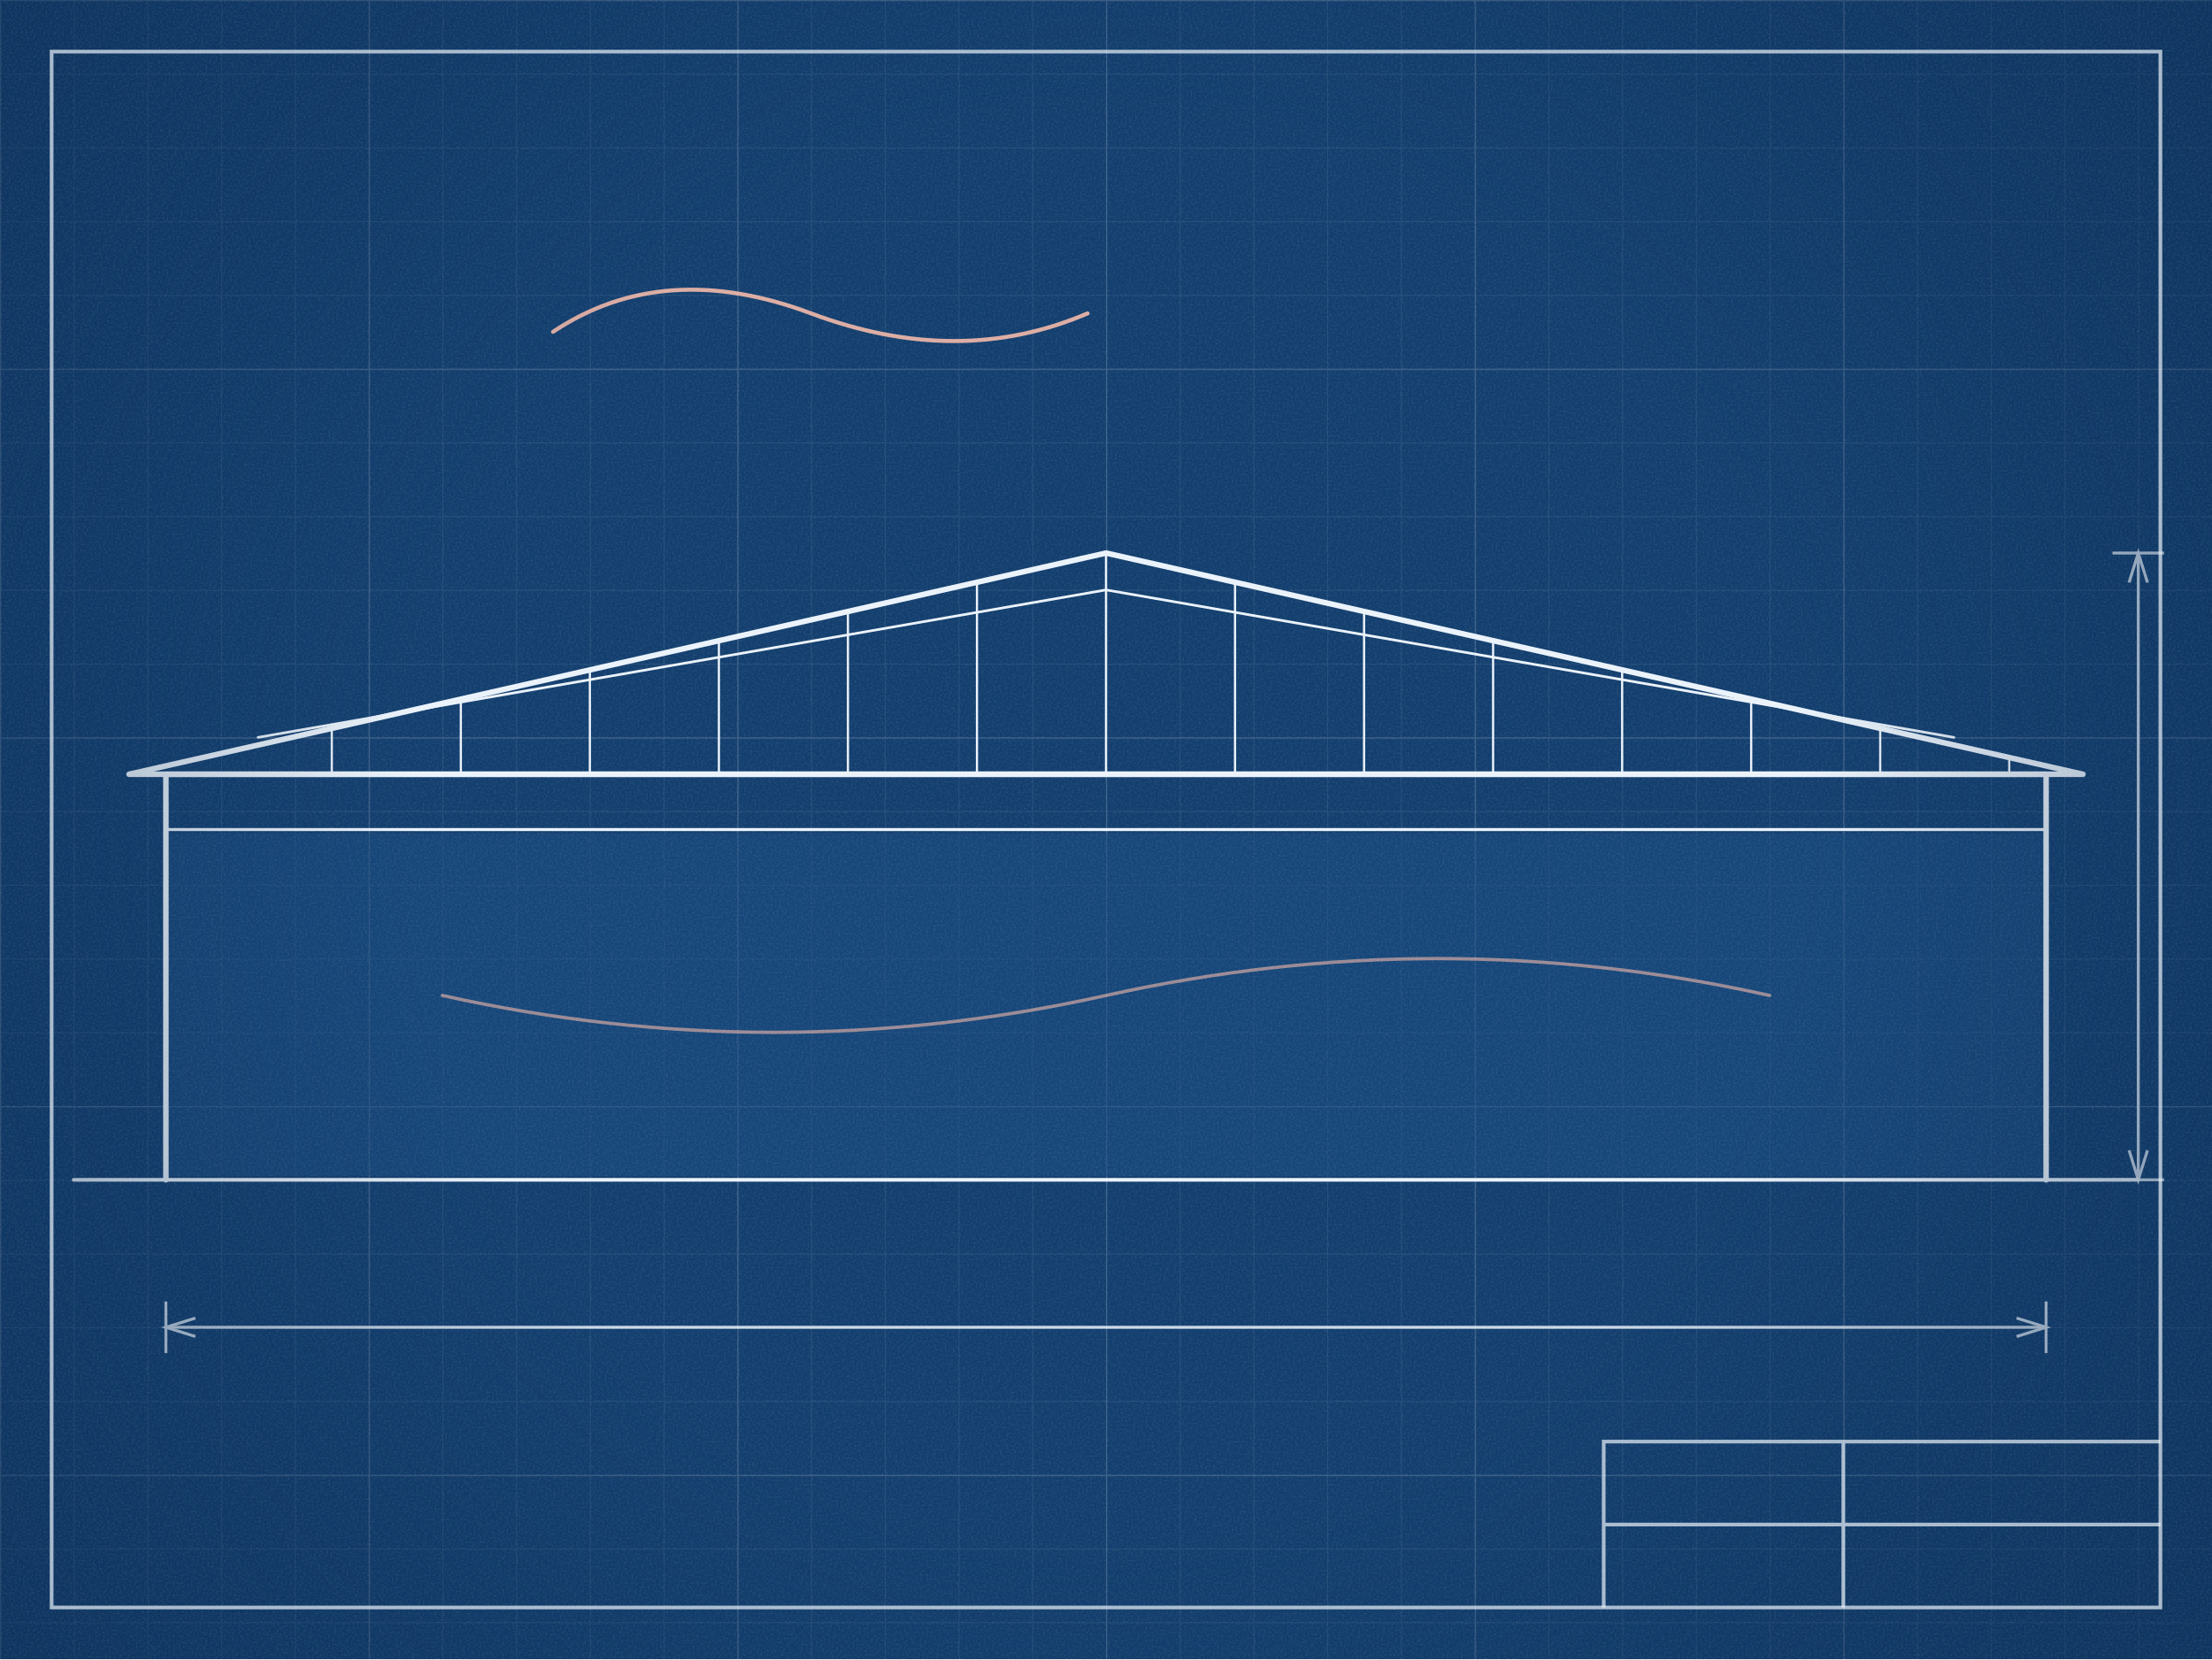
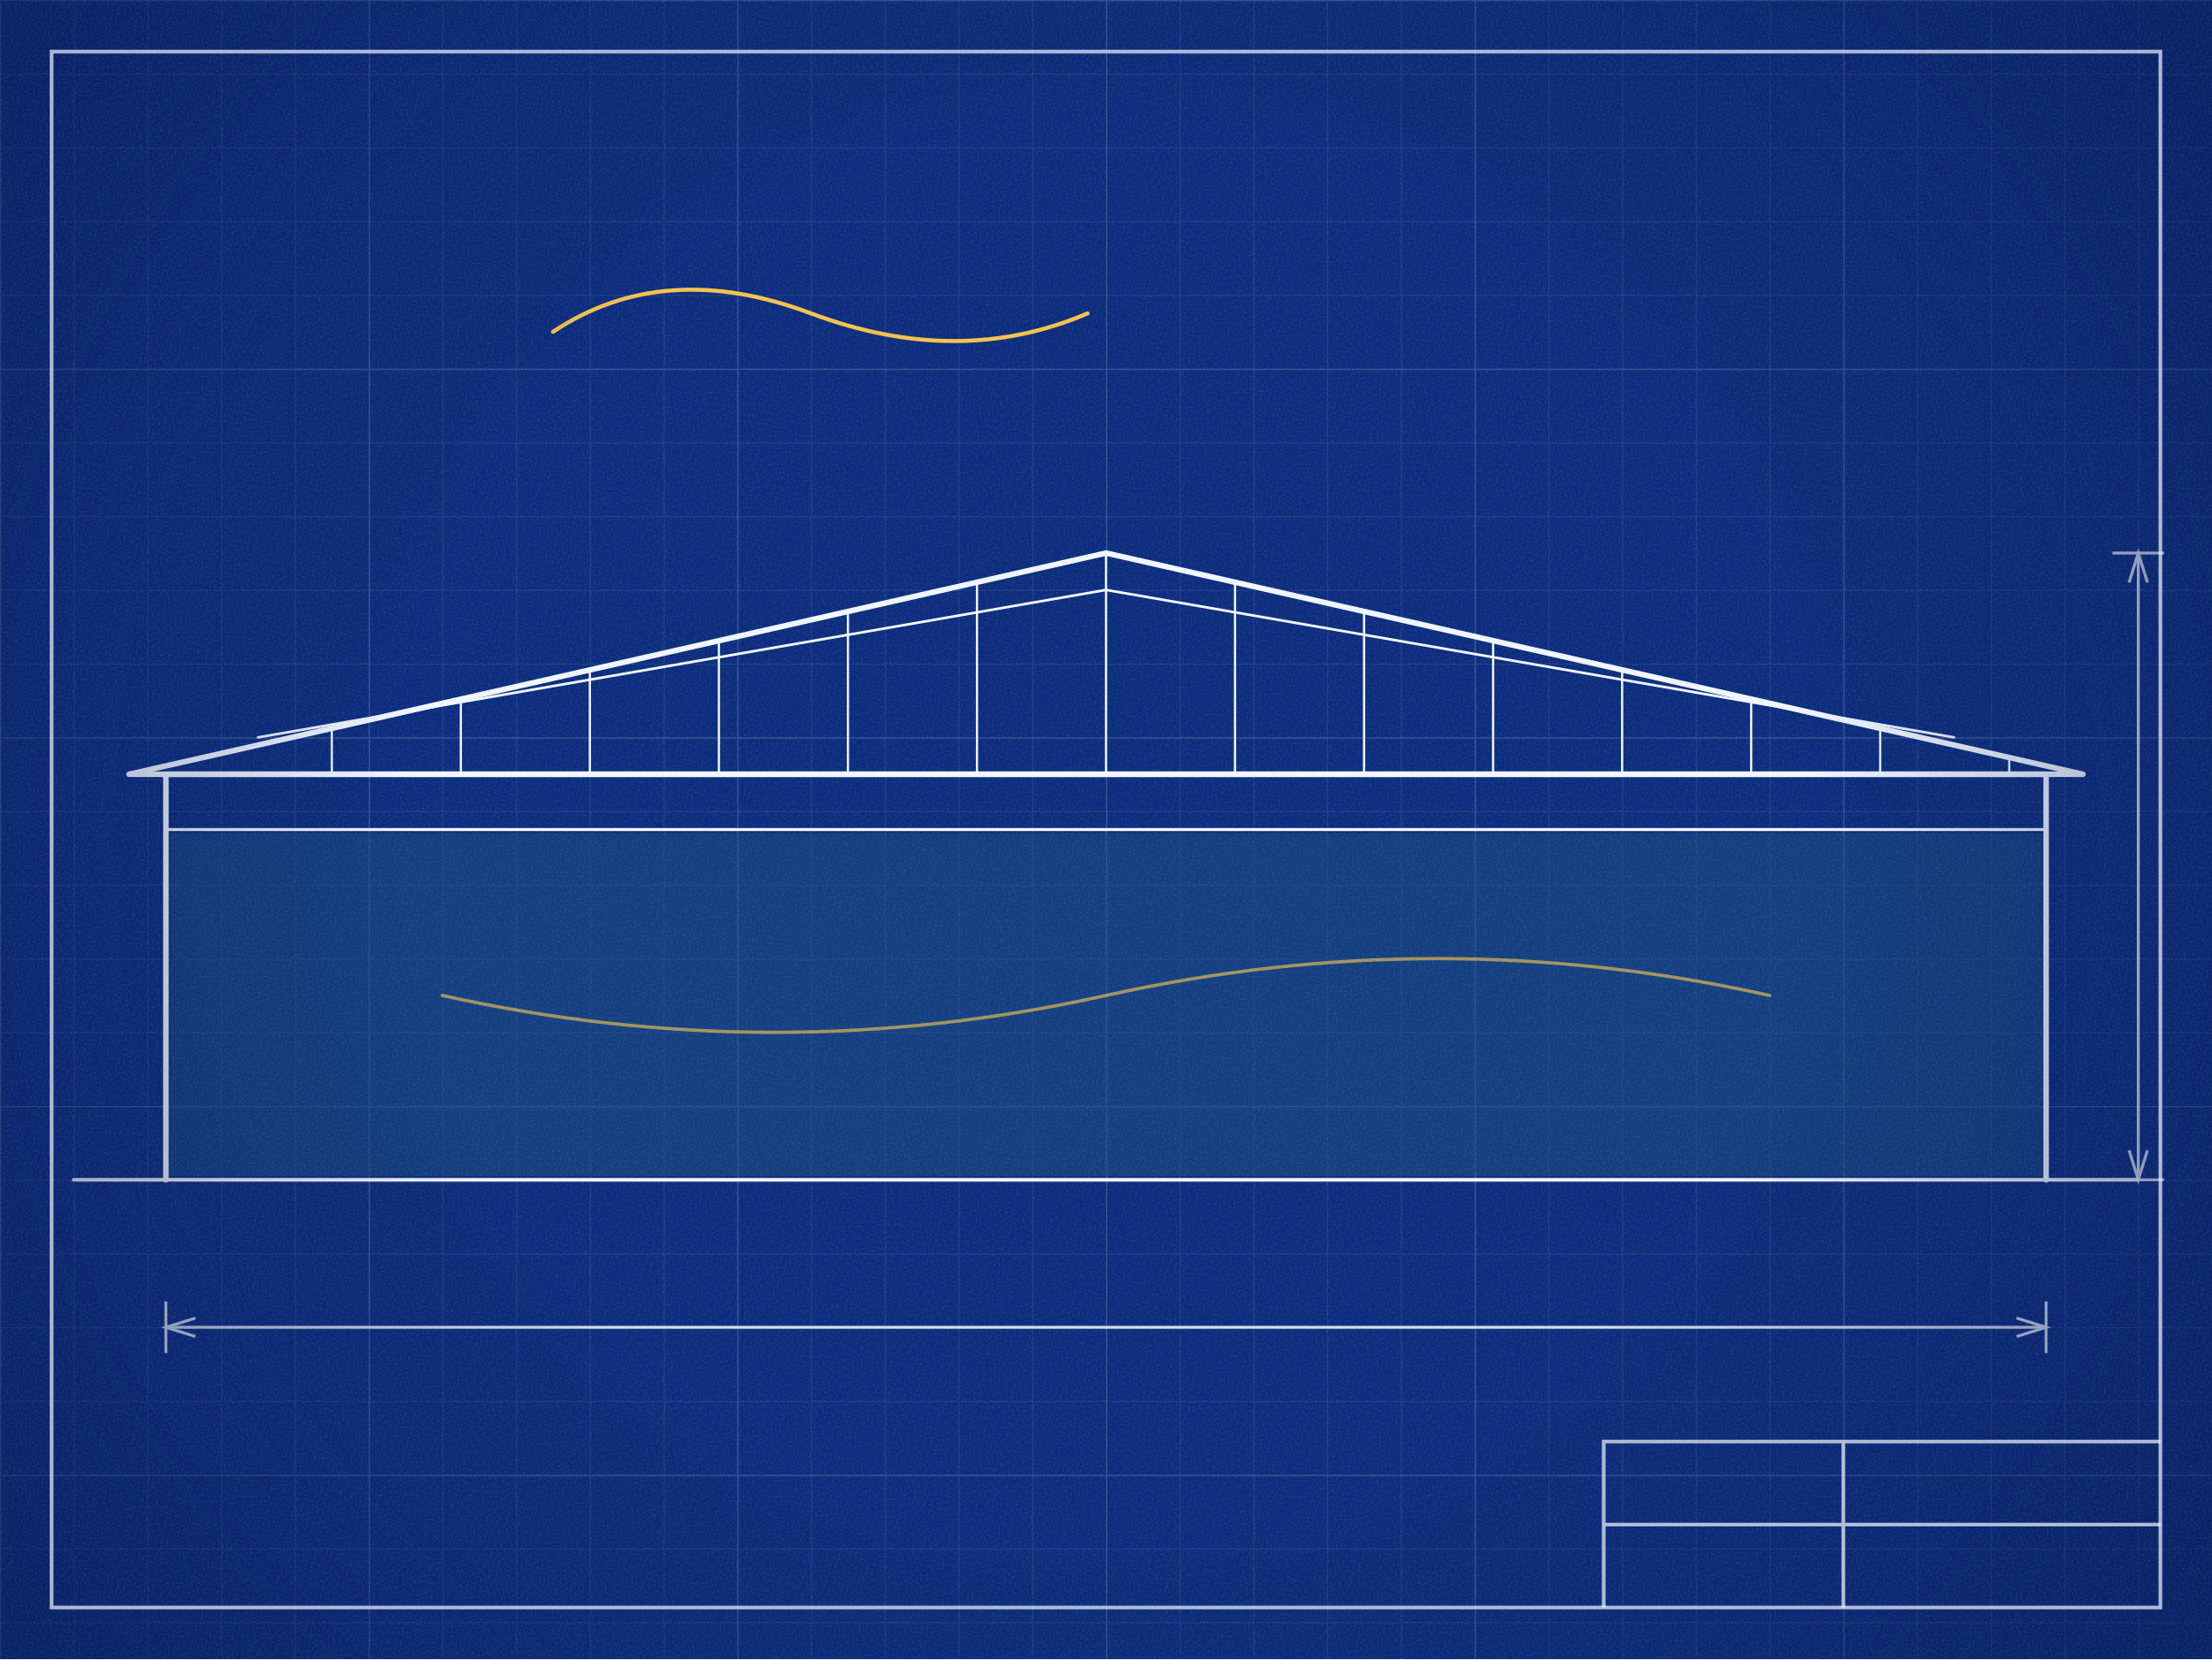
<svg xmlns="http://www.w3.org/2000/svg" viewBox="0 0 1200 900" width="1200" height="900" role="img" aria-labelledby="t d">
  <defs>
    <pattern id="grid" width="40" height="40" patternUnits="userSpaceOnUse">
      <path d="M40 0H0V40" fill="none" stroke="#FFFFFF" stroke-opacity=".08" stroke-width="1" />
    </pattern>
    <pattern id="grid5" width="200" height="200" patternUnits="userSpaceOnUse">
      <path d="M200 0H0V200" fill="none" stroke="#FFFFFF" stroke-opacity=".12" stroke-width="1.4" />
    </pattern>
    <filter id="paper" x="0" y="0" width="100%" height="100%">
      <feTurbulence type="fractalNoise" baseFrequency=".9" numOctaves="2" seed="4" stitchTiles="stitch" />
      <feColorMatrix values="0 0 0 0 1 0 0 0 0 1 0 0 0 0 1 0 0 0 .5 -.2" />
    </filter>
    <radialGradient id="bpv" cx="600" cy="450" r="760" gradientUnits="userSpaceOnUse">
-       <stop offset=".5" stop-color="#0A2B52" stop-opacity="0" />
-       <stop offset="1" stop-color="#0A2B52" stop-opacity=".55" />
+       <stop offset=".5" stop-color="#061A55" stop-opacity="0" />
+       <stop offset="1" stop-color="#061A55" stop-opacity=".6" />
    </radialGradient>
  </defs>
-   <rect width="1200" height="900" fill="#123E6E" />
+   <rect width="1200" height="900" fill="#0B2C7D" />
  <rect width="1200" height="900" fill="url(#grid)" />
  <rect width="1200" height="900" fill="url(#grid5)" />
-   <path d="M90 640V420H1110V640" fill="none" stroke="#EAF2FA" stroke-width="3" stroke-linejoin="round" stroke-linecap="round" />
-   <path d="M70 420L600 300L1130 420Z" fill="none" stroke="#EAF2FA" stroke-width="3" stroke-linejoin="round" stroke-linecap="round" />
-   <path d="M90 450H1110" fill="none" stroke="#EAF2FA" stroke-width="1.6" stroke-linejoin="round" stroke-linecap="round" />
+   <path d="M90 640V420H1110V640" fill="none" stroke="#F1F6FF" stroke-width="3" stroke-linejoin="round" stroke-linecap="round" />
+   <path d="M70 420L600 300L1130 420Z" fill="none" stroke="#F1F6FF" stroke-width="3" stroke-linejoin="round" stroke-linecap="round" />
+   <path d="M90 450H1110" fill="none" stroke="#F1F6FF" stroke-width="1.6" stroke-linejoin="round" stroke-linecap="round" />
  <rect x="92" y="452" width="1016" height="186" fill="#1A4C82" opacity=".55" />
-   <path d="M140 400L600 320L1060 400" fill="none" stroke="#EAF2FA" stroke-width="1.4" stroke-linejoin="round" stroke-linecap="round" />
-   <path d="M180 395V420" fill="none" stroke="#EAF2FA" stroke-width="1.2" stroke-linejoin="round" stroke-linecap="round" />
-   <path d="M250 379V420" fill="none" stroke="#EAF2FA" stroke-width="1.2" stroke-linejoin="round" stroke-linecap="round" />
-   <path d="M320 363V420" fill="none" stroke="#EAF2FA" stroke-width="1.2" stroke-linejoin="round" stroke-linecap="round" />
-   <path d="M390 348V420" fill="none" stroke="#EAF2FA" stroke-width="1.2" stroke-linejoin="round" stroke-linecap="round" />
-   <path d="M460 332V420" fill="none" stroke="#EAF2FA" stroke-width="1.2" stroke-linejoin="round" stroke-linecap="round" />
-   <path d="M530 316V420" fill="none" stroke="#EAF2FA" stroke-width="1.2" stroke-linejoin="round" stroke-linecap="round" />
-   <path d="M600 300V420" fill="none" stroke="#EAF2FA" stroke-width="1.2" stroke-linejoin="round" stroke-linecap="round" />
-   <path d="M670 316V420" fill="none" stroke="#EAF2FA" stroke-width="1.2" stroke-linejoin="round" stroke-linecap="round" />
-   <path d="M740 332V420" fill="none" stroke="#EAF2FA" stroke-width="1.2" stroke-linejoin="round" stroke-linecap="round" />
-   <path d="M810 348V420" fill="none" stroke="#EAF2FA" stroke-width="1.2" stroke-linejoin="round" stroke-linecap="round" />
-   <path d="M880 363V420" fill="none" stroke="#EAF2FA" stroke-width="1.2" stroke-linejoin="round" stroke-linecap="round" />
-   <path d="M950 379V420" fill="none" stroke="#EAF2FA" stroke-width="1.2" stroke-linejoin="round" stroke-linecap="round" />
-   <path d="M1020 395V420" fill="none" stroke="#EAF2FA" stroke-width="1.2" stroke-linejoin="round" stroke-linecap="round" />
-   <path d="M1090 411V420" fill="none" stroke="#EAF2FA" stroke-width="1.2" stroke-linejoin="round" stroke-linecap="round" />
-   <g stroke="#EAF2FA" stroke-width="1.6" fill="none" opacity=".85">
+   <path d="M140 400L600 320L1060 400" fill="none" stroke="#F1F6FF" stroke-width="1.4" stroke-linejoin="round" stroke-linecap="round" />
+   <path d="M180 395V420" fill="none" stroke="#F1F6FF" stroke-width="1.2" stroke-linejoin="round" stroke-linecap="round" />
+   <path d="M250 379V420" fill="none" stroke="#F1F6FF" stroke-width="1.2" stroke-linejoin="round" stroke-linecap="round" />
+   <path d="M320 363V420" fill="none" stroke="#F1F6FF" stroke-width="1.2" stroke-linejoin="round" stroke-linecap="round" />
+   <path d="M390 348V420" fill="none" stroke="#F1F6FF" stroke-width="1.2" stroke-linejoin="round" stroke-linecap="round" />
+   <path d="M460 332V420" fill="none" stroke="#F1F6FF" stroke-width="1.2" stroke-linejoin="round" stroke-linecap="round" />
+   <path d="M530 316V420" fill="none" stroke="#F1F6FF" stroke-width="1.2" stroke-linejoin="round" stroke-linecap="round" />
+   <path d="M600 300V420" fill="none" stroke="#F1F6FF" stroke-width="1.2" stroke-linejoin="round" stroke-linecap="round" />
+   <path d="M670 316V420" fill="none" stroke="#F1F6FF" stroke-width="1.2" stroke-linejoin="round" stroke-linecap="round" />
+   <path d="M740 332V420" fill="none" stroke="#F1F6FF" stroke-width="1.2" stroke-linejoin="round" stroke-linecap="round" />
+   <path d="M810 348V420" fill="none" stroke="#F1F6FF" stroke-width="1.2" stroke-linejoin="round" stroke-linecap="round" />
+   <path d="M880 363V420" fill="none" stroke="#F1F6FF" stroke-width="1.2" stroke-linejoin="round" stroke-linecap="round" />
+   <path d="M950 379V420" fill="none" stroke="#F1F6FF" stroke-width="1.2" stroke-linejoin="round" stroke-linecap="round" />
+   <path d="M1020 395V420" fill="none" stroke="#F1F6FF" stroke-width="1.2" stroke-linejoin="round" stroke-linecap="round" />
+   <path d="M1090 411V420" fill="none" stroke="#F1F6FF" stroke-width="1.2" stroke-linejoin="round" stroke-linecap="round" />
+   <g stroke="#F1F6FF" stroke-width="1.6" fill="none" opacity=".85">
    <path d="M90 706V734M1110 706V734M90 720H1110" />
    <path d="M106 715L90 720L106 725M1094 715L1110 720L1094 725" />
  </g>
-   <g stroke="#EAF2FA" stroke-width="1.6" fill="none" opacity=".85">
+   <g stroke="#F1F6FF" stroke-width="1.6" fill="none" opacity=".85">
    <path d="M1146 300H1174M1146 640H1174M1160 300V640" />
    <path d="M1155 316L1160 300L1165 316M1155 624L1160 640L1165 624" />
  </g>
-   <path d="M300 180q60-40 140-10t150 0" fill="none" stroke="#F2B8A8" stroke-width="2.2" stroke-linecap="round" opacity="0.9" />
-   <path d="M240 540q180 40 360 0t360 0" fill="none" stroke="#F2B8A8" stroke-width="1.8" stroke-linecap="round" opacity="0.6" />
-   <path d="M40 640H1160" fill="none" stroke="#EAF2FA" stroke-width="2" stroke-linejoin="round" stroke-linecap="round" />
+   <path d="M300 180q60-40 140-10t150 0" fill="none" stroke="#FFC94A" stroke-width="2.2" stroke-linecap="round" opacity="0.95" />
+   <path d="M240 540q180 40 360 0t360 0" fill="none" stroke="#FFC94A" stroke-width="1.8" stroke-linecap="round" opacity="0.6" />
+   <path d="M40 640H1160" fill="none" stroke="#F1F6FF" stroke-width="2" stroke-linejoin="round" stroke-linecap="round" />
  <rect width="1200" height="900" fill="url(#bpv)" />
  <rect width="1200" height="900" filter="url(#paper)" opacity=".35" />
-   <rect x="28" y="28" width="1144" height="844" fill="none" stroke="#EAF2FA" stroke-opacity=".7" stroke-width="2" />
-   <path d="M870 872V782H1172M870 827H1172M1000 782V872" fill="none" stroke="#EAF2FA" stroke-opacity=".7" stroke-width="2" />
+   <rect x="28" y="28" width="1144" height="844" fill="none" stroke="#F1F6FF" stroke-opacity=".7" stroke-width="2" />
+   <path d="M870 872V782H1172M870 827H1172M1000 782V872" fill="none" stroke="#F1F6FF" stroke-opacity=".7" stroke-width="2" />
</svg>
